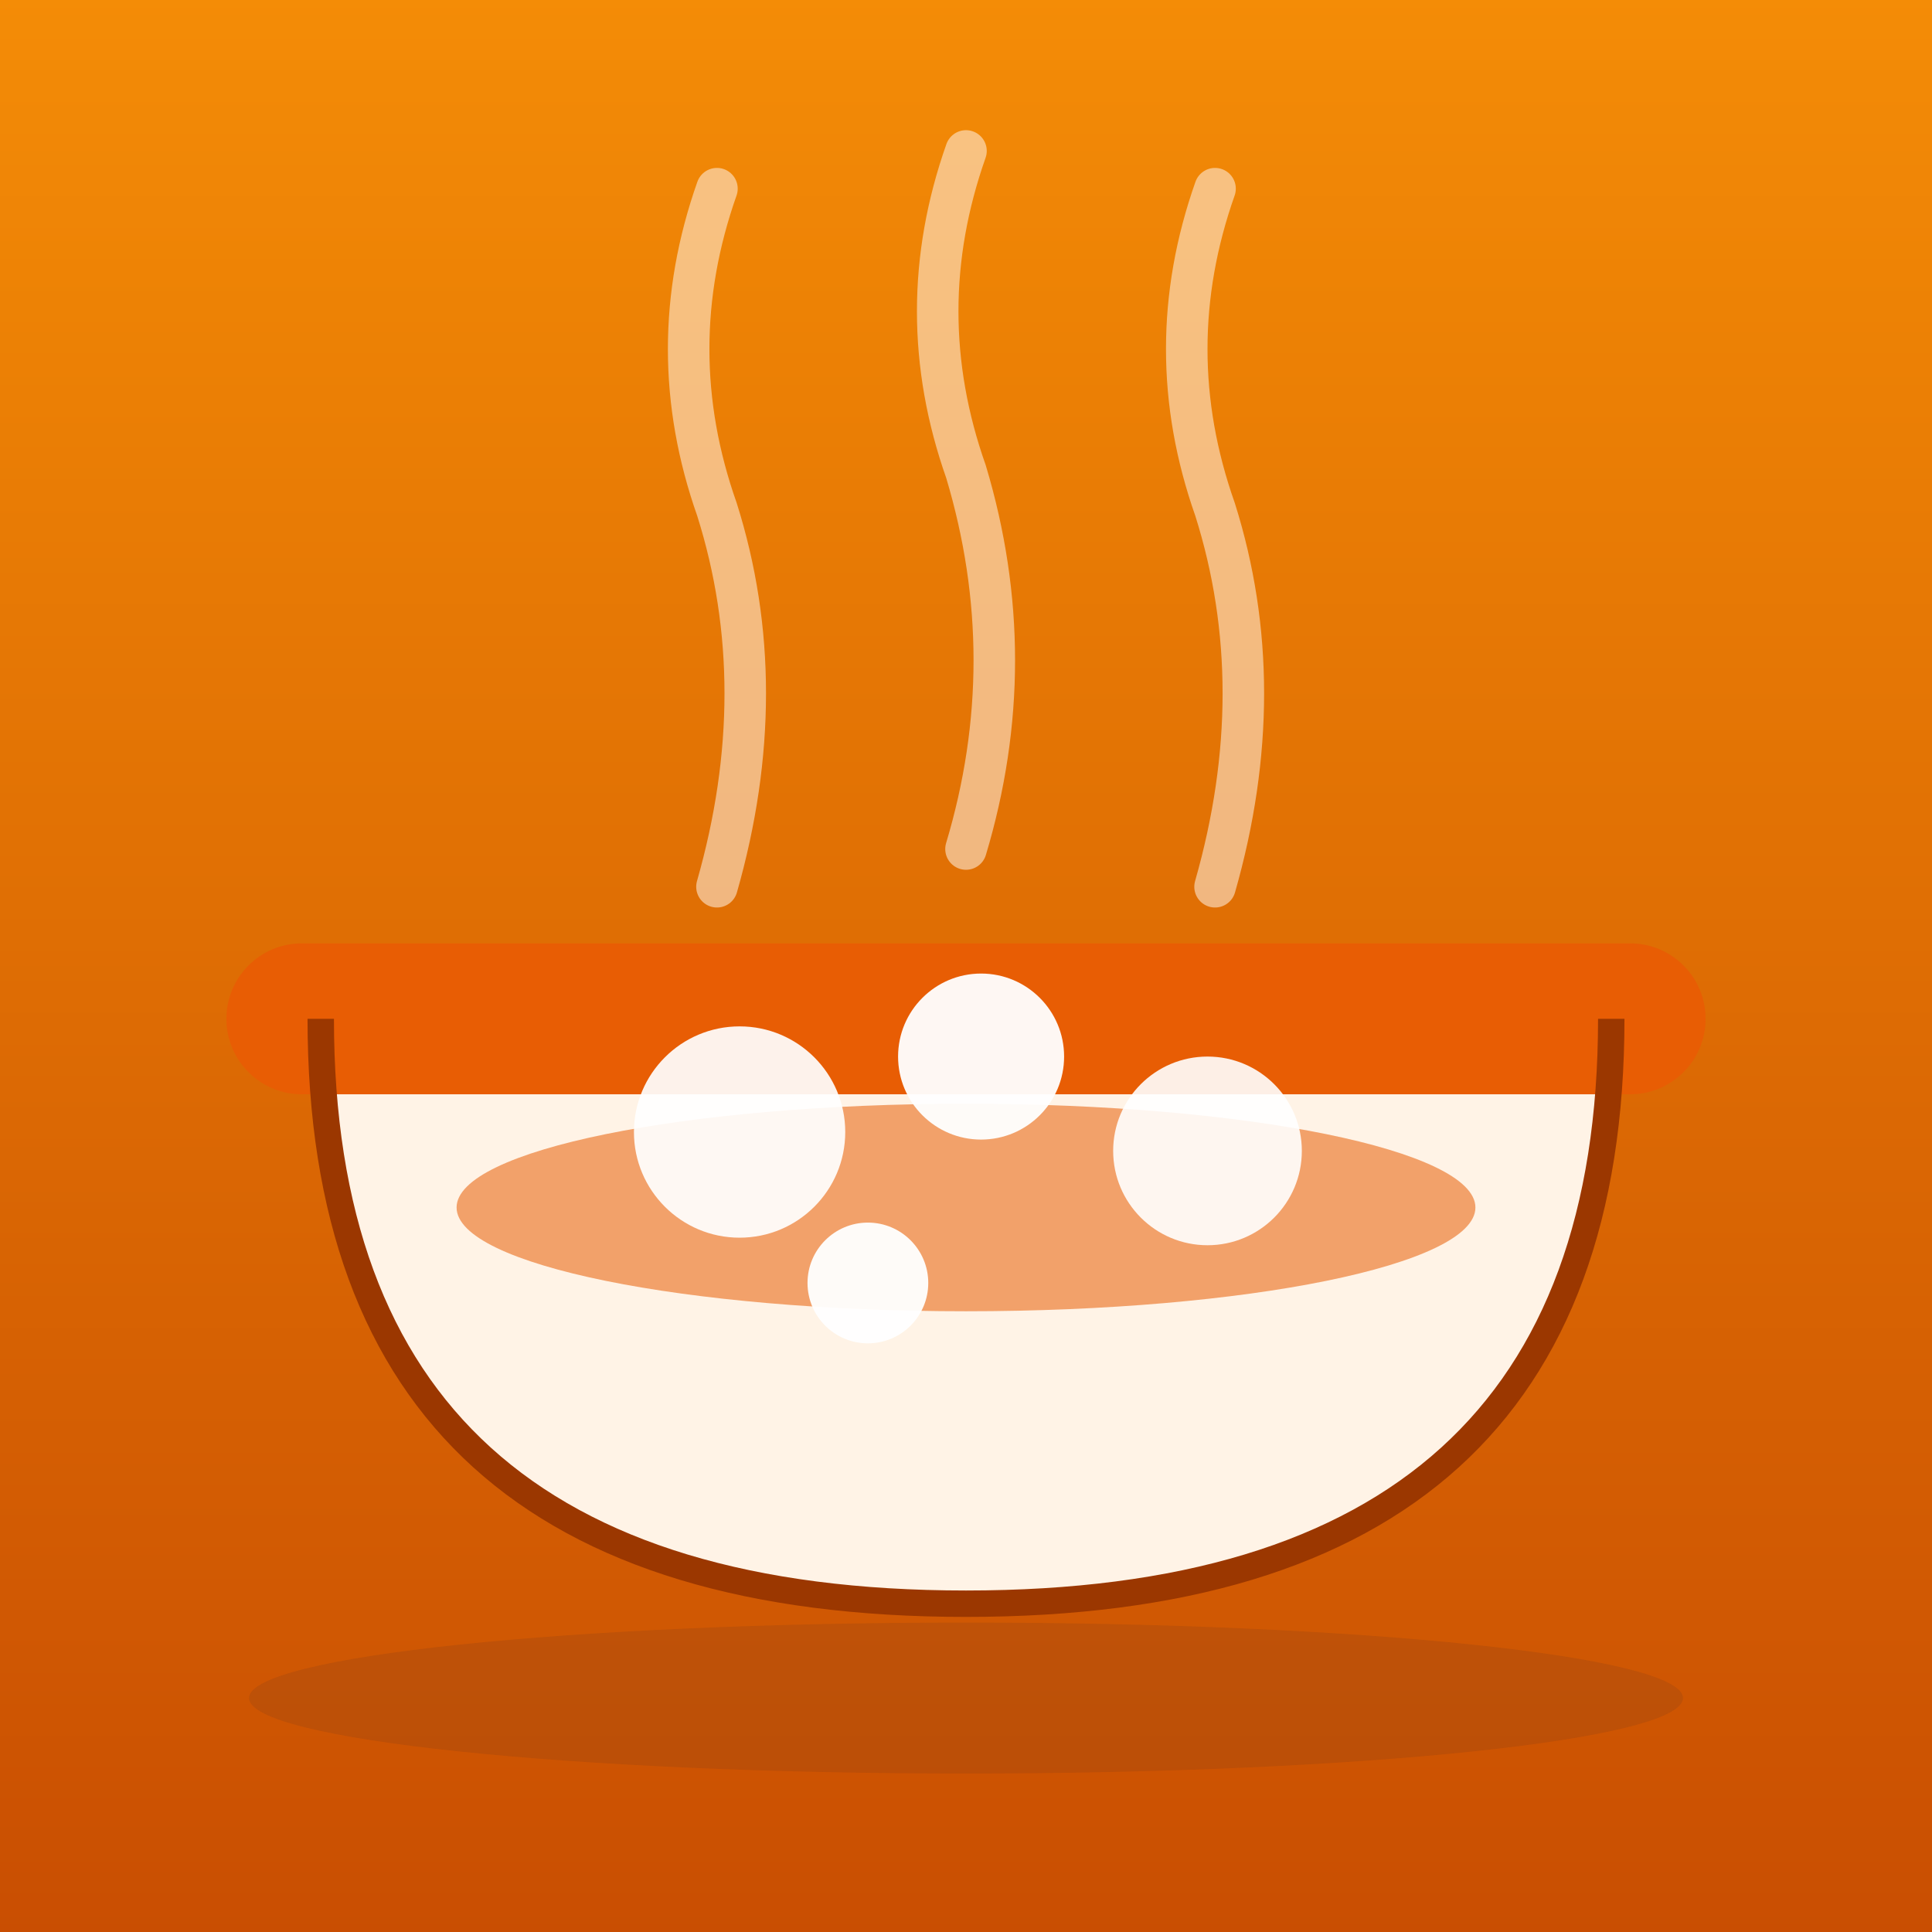
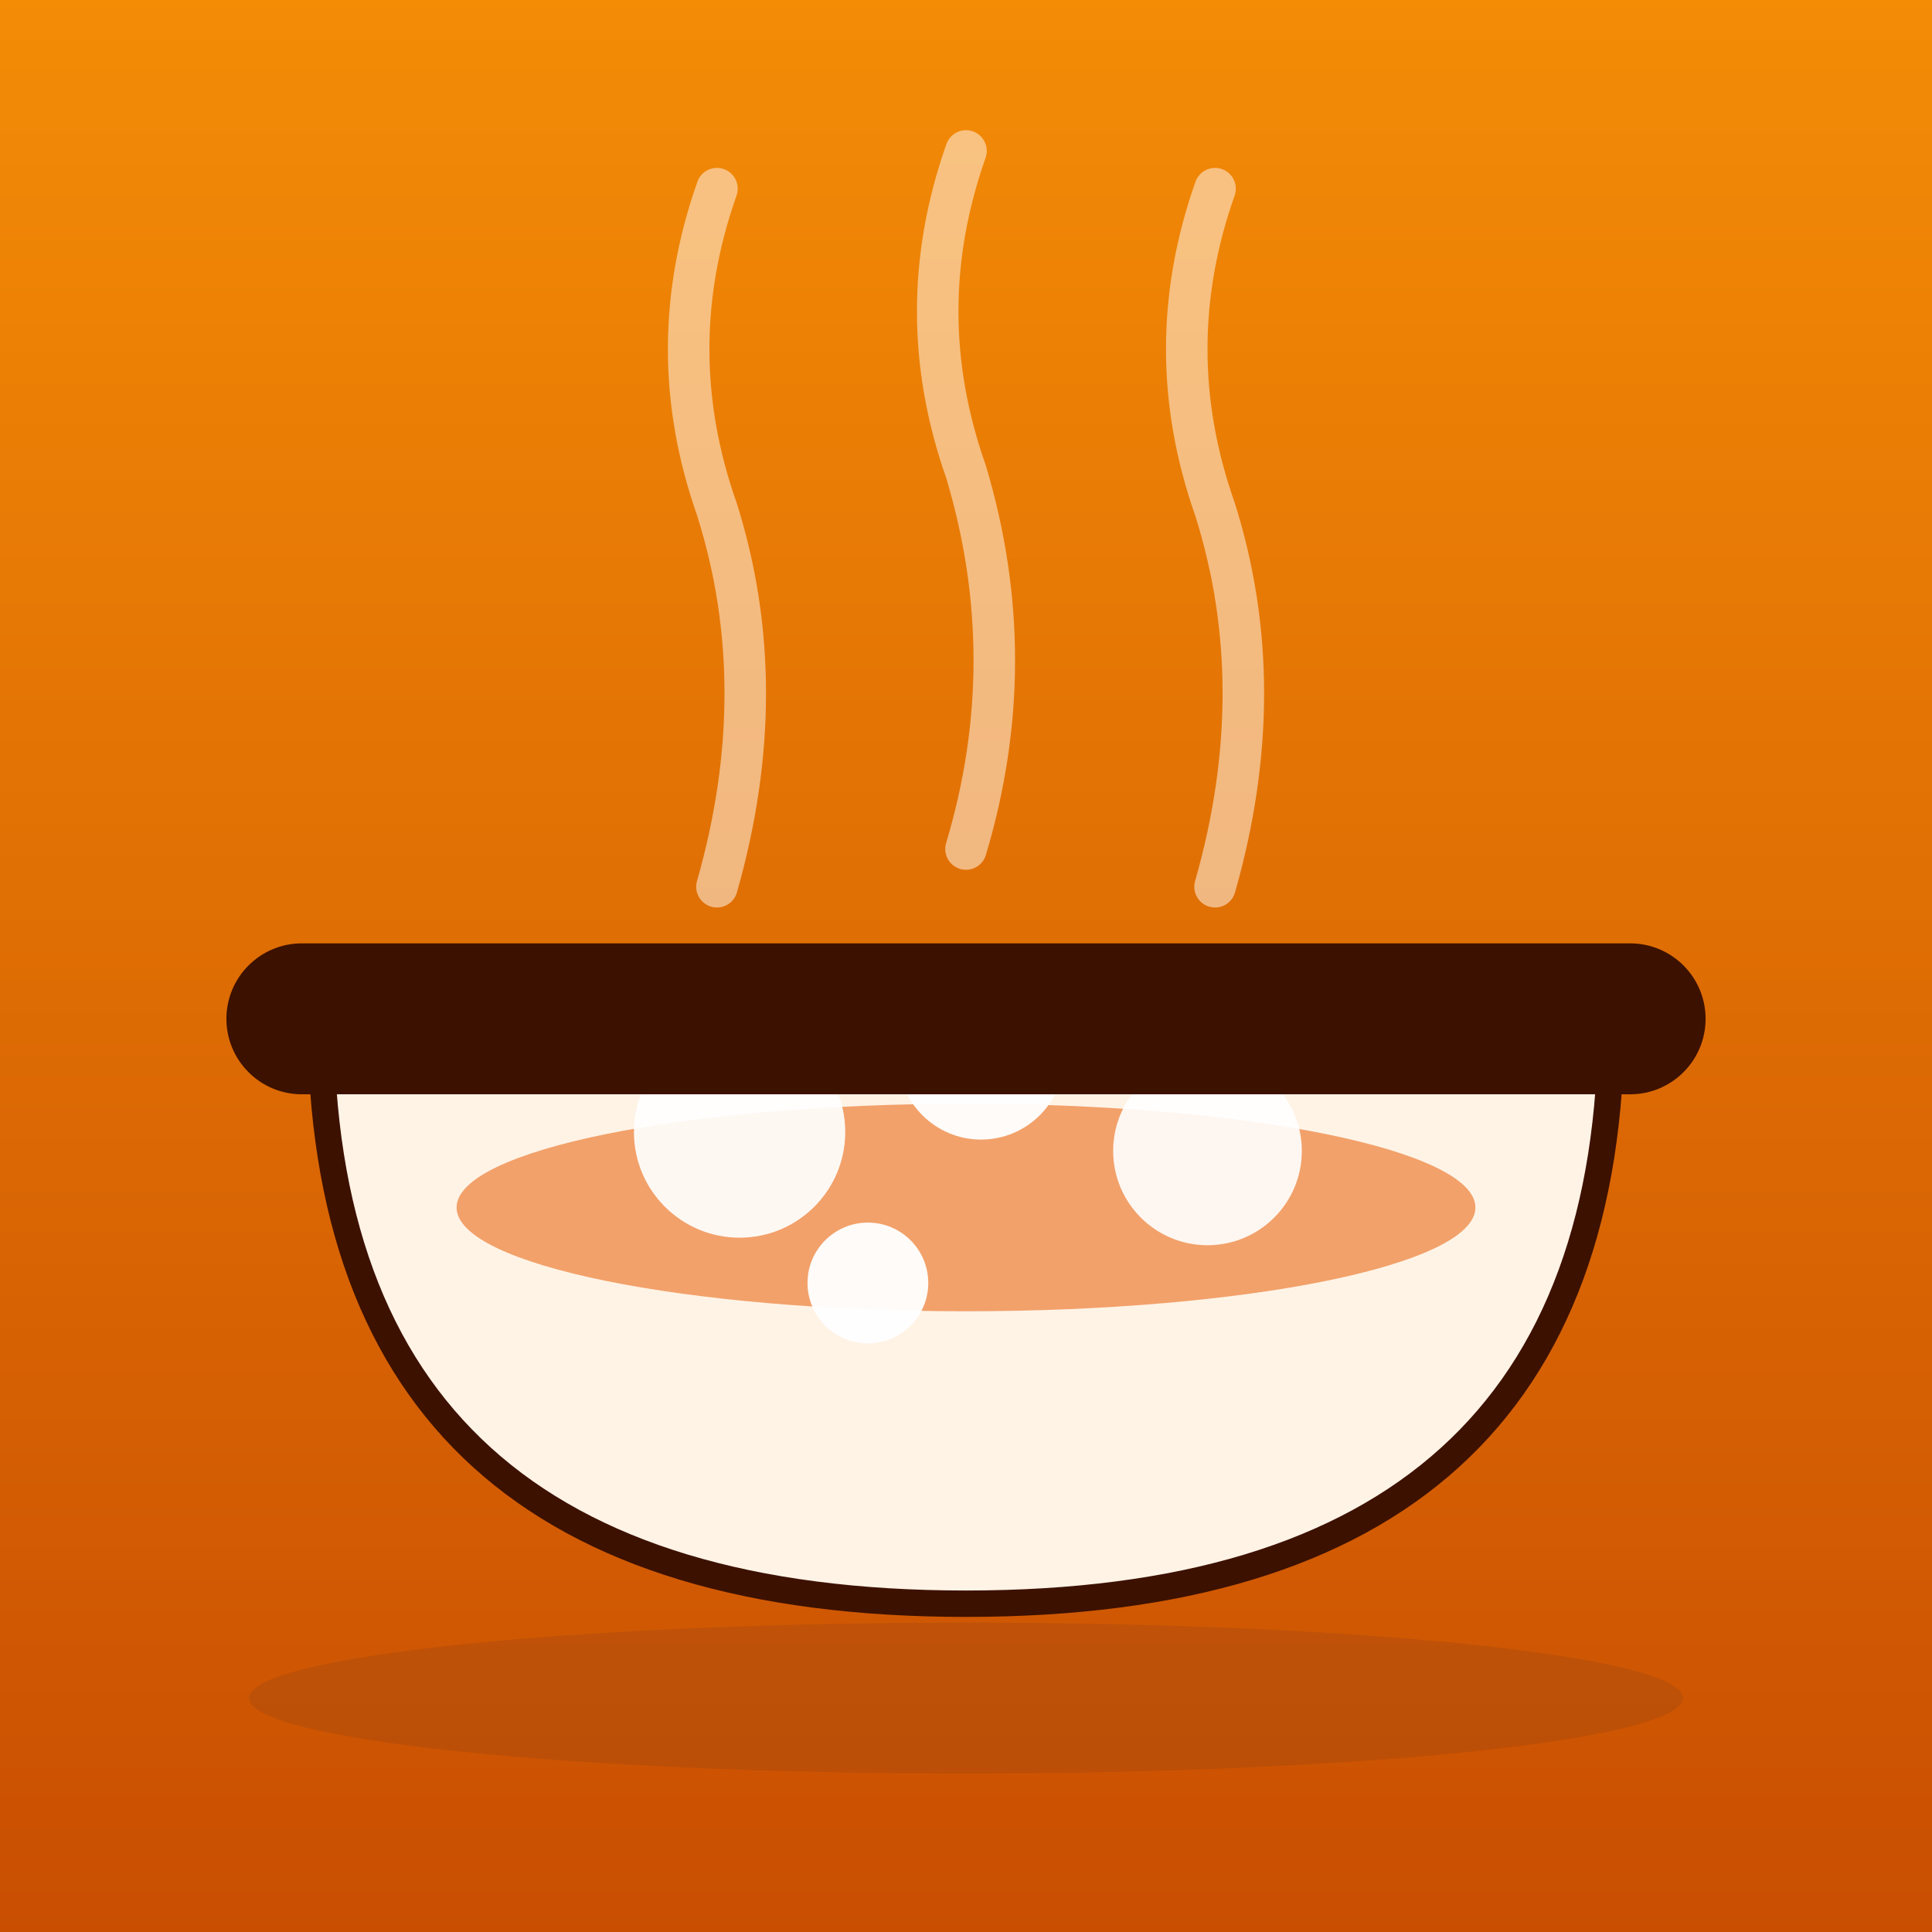
<svg xmlns="http://www.w3.org/2000/svg" width="1024" height="1024" viewBox="0 0 1024 1024">
  <defs>
    <linearGradient id="bg" x1="0" y1="0" x2="0" y2="1">
      <stop offset="0" stop-color="#F48C06" />
      <stop offset="1" stop-color="#C94E02" />
    </linearGradient>
  </defs>
  <rect width="1024" height="1024" fill="url(#bg)" />
  <g stroke="#FFF3E6" stroke-width="22" stroke-linecap="round" fill="none" opacity="0.55">
    <path d="M380 470 Q410 365 380 270 Q350 185 380 100" />
    <path d="M512 450 Q542 350 512 250 Q482 165 512 80" />
    <path d="M644 470 Q674 365 644 270 Q614 185 644 100" />
  </g>
  <ellipse cx="512" cy="900" rx="380" ry="40" fill="#1A1A2E" opacity="0.10" />
  <path d="M170 540 Q170 850 512 850 Q854 850 854 540 Z" fill="#FFF3E6" />
+   <path d="M170 540 Q170 850 512 850 Q854 850 854 540" stroke="#3D1100" stroke-width="14" fill="none" />
  <ellipse cx="512" cy="640" rx="270" ry="55" fill="#E85D04" opacity="0.55" />
-   <rect x="120" y="500" width="784" height="80" rx="40" fill="#E85D04" />
-   <path d="M170 540 Q170 850 512 850 Q854 850 854 540" stroke="#9B3700" stroke-width="14" fill="none" />
  <circle cx="392" cy="600" r="56" fill="#FFFFFF" opacity="0.92" />
  <circle cx="520" cy="560" r="44" fill="#FFFFFF" opacity="0.95" />
  <circle cx="640" cy="610" r="50" fill="#FFFFFF" opacity="0.90" />
  <circle cx="460" cy="680" r="32" fill="#FFFFFF" opacity="0.95" />
+   <rect x="120" y="500" width="784" height="80" rx="40" fill="#3D1100" />
</svg>
